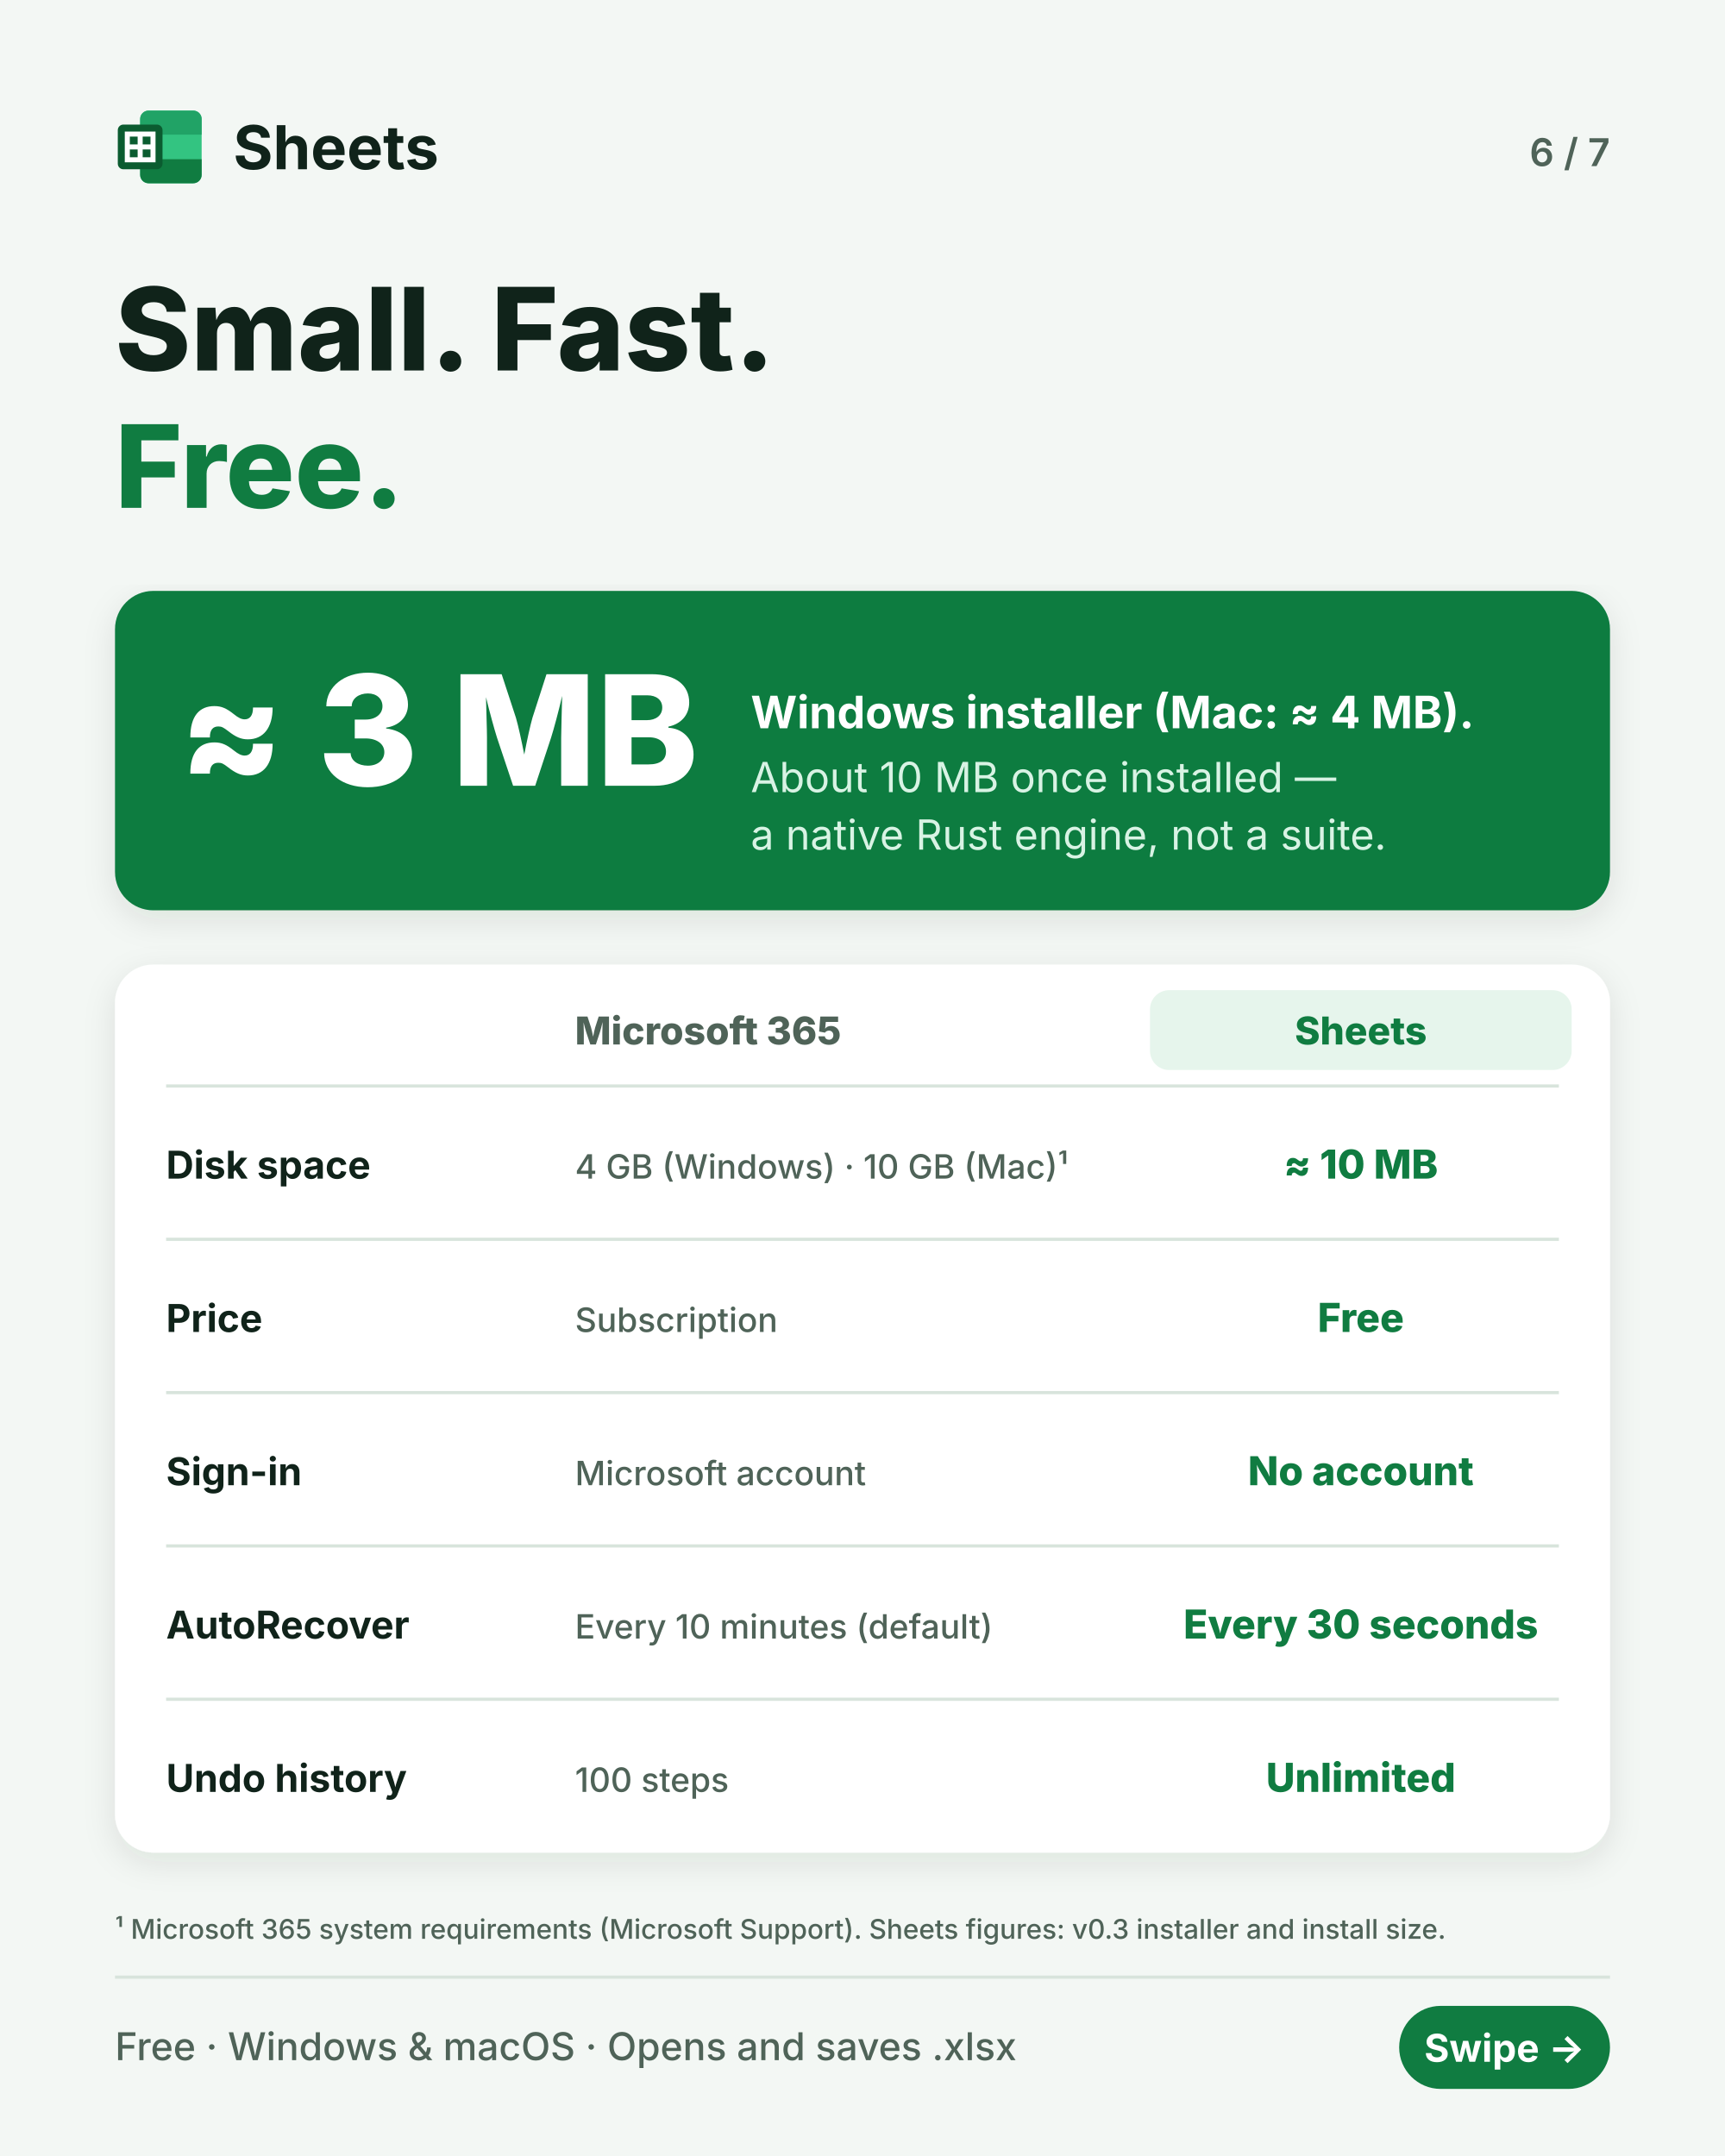
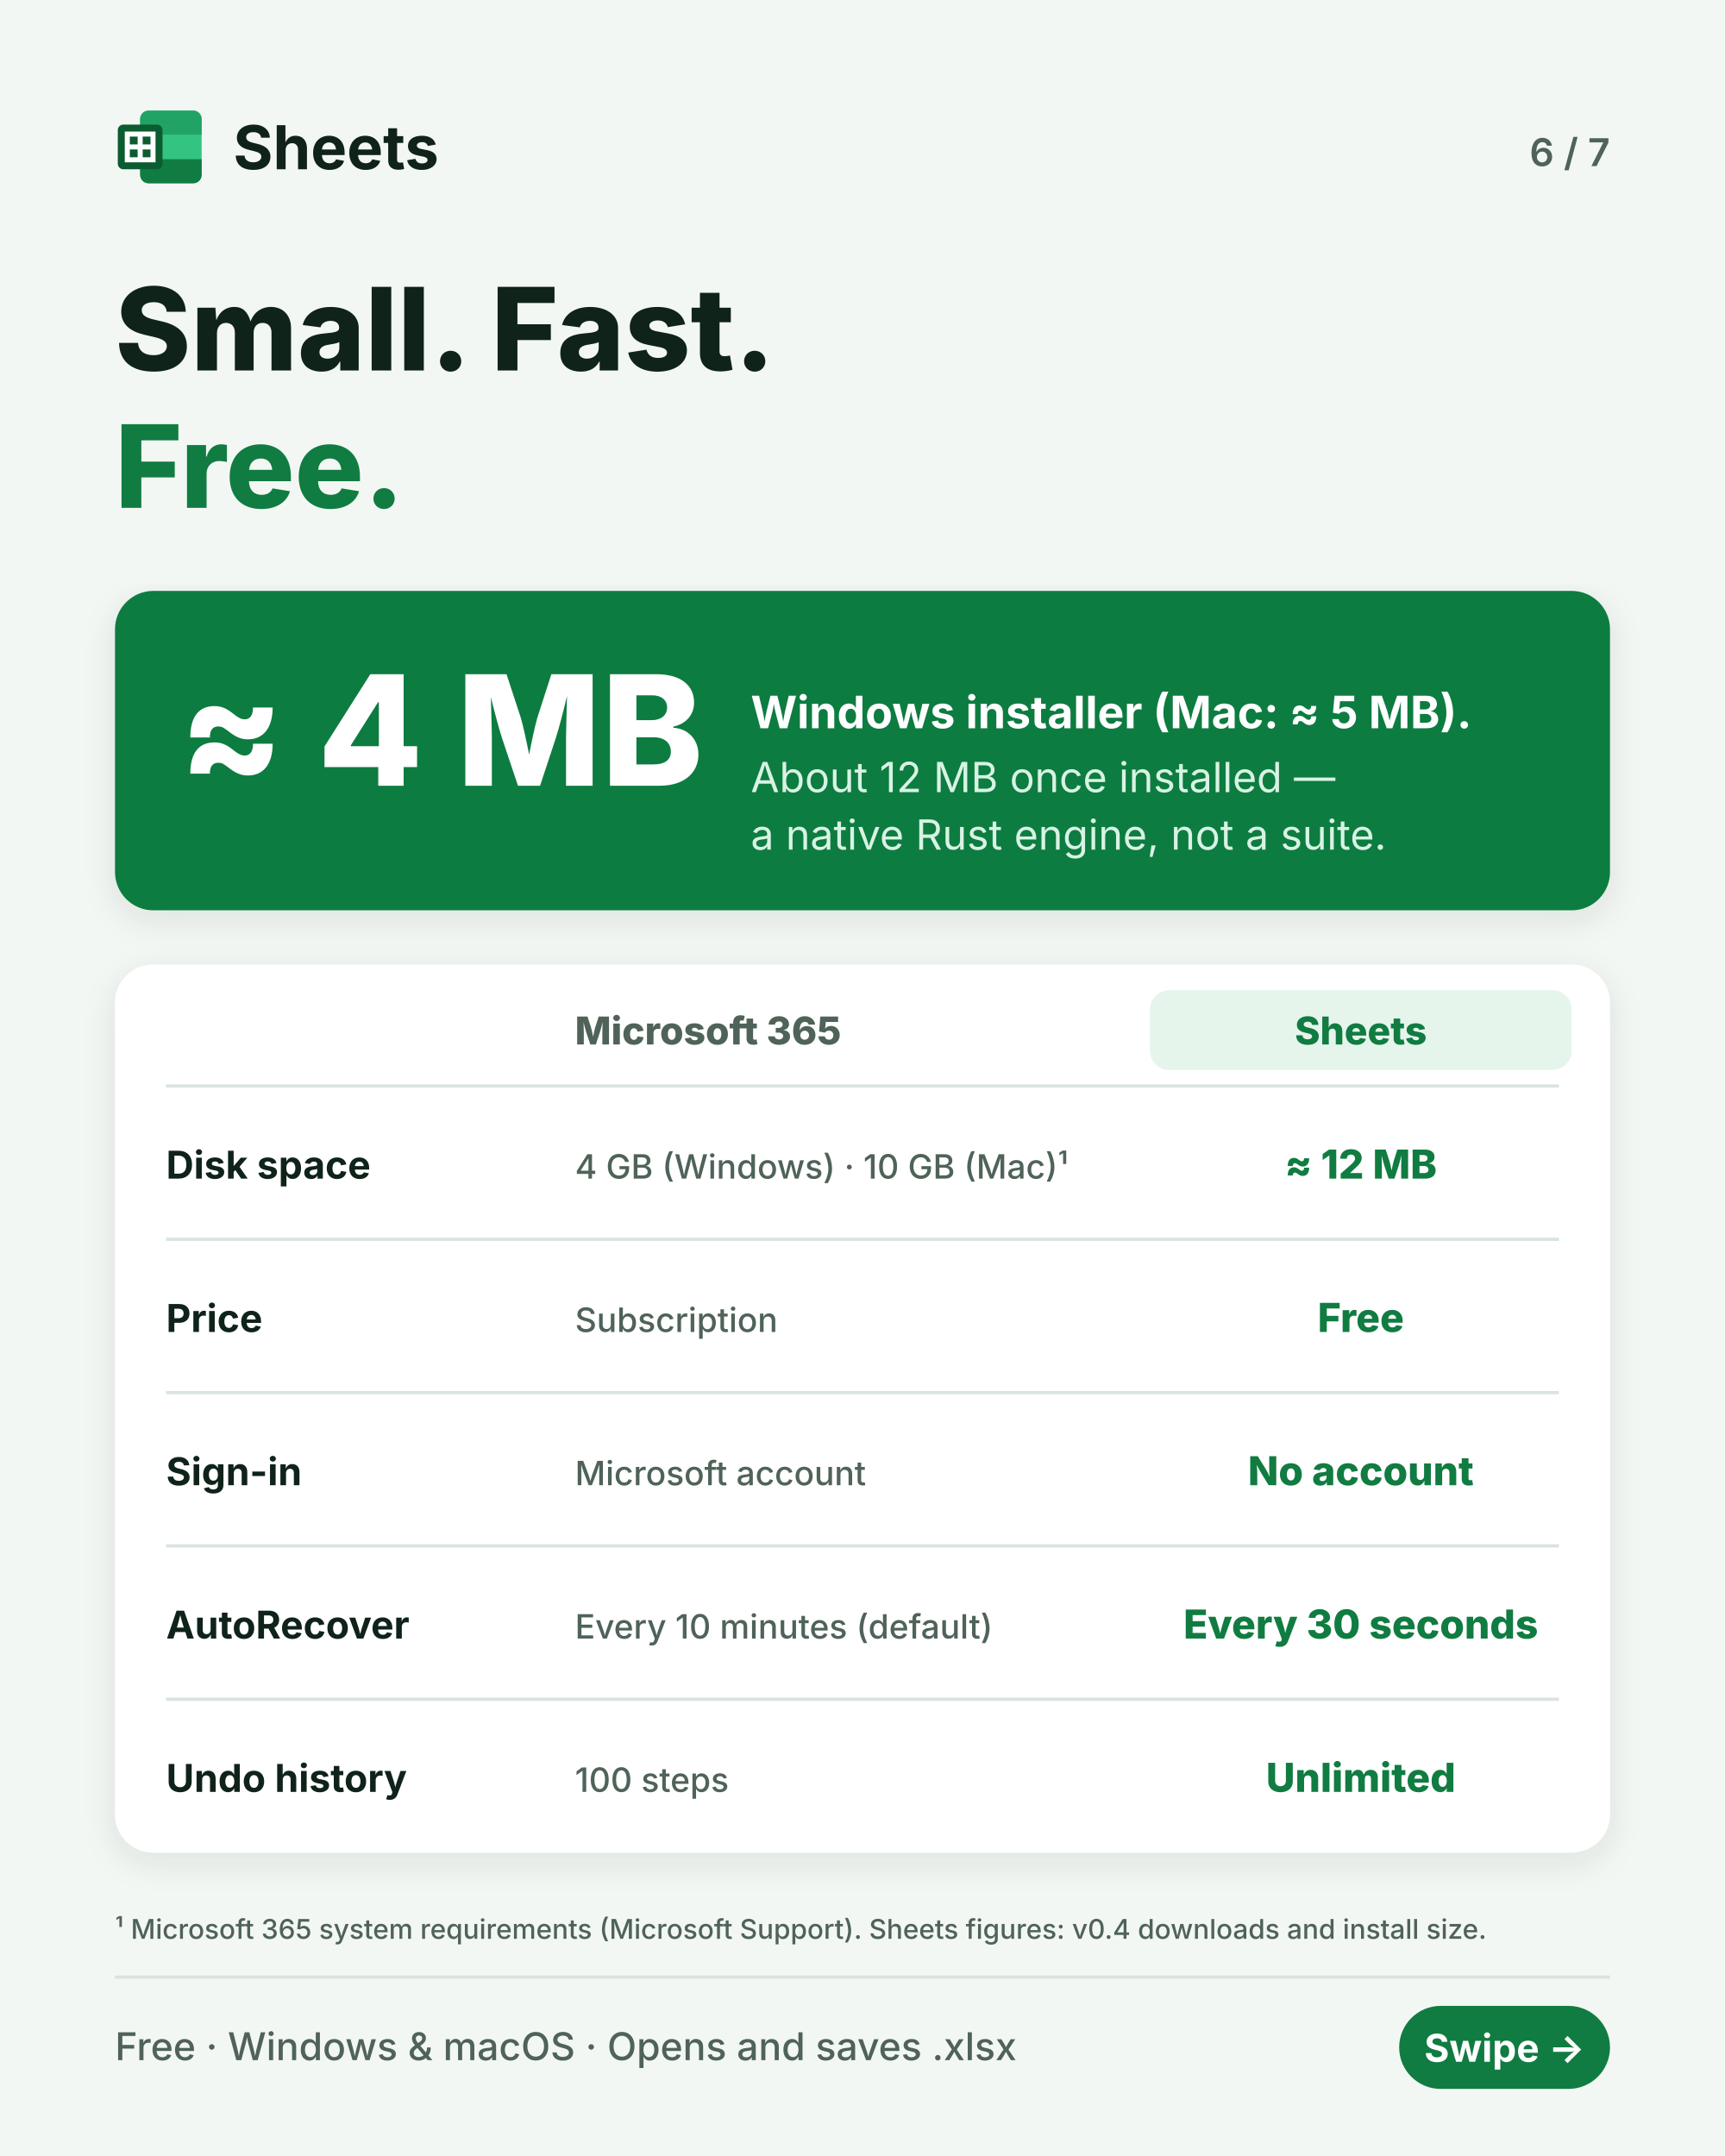
<svg xmlns="http://www.w3.org/2000/svg" width="1080" height="1350" viewBox="0 0 1080 1350">
  <defs>
    <linearGradient id="dark" x1="0" y1="0" x2="1" y2="1">
      <stop offset="0" stop-color="#0B3D23" />
      <stop offset="1" stop-color="#0E6A38" />
    </linearGradient>
    <filter id="shadow" x="-10%" y="-10%" width="120%" height="130%">
      <feDropShadow dx="0" dy="18" stdDeviation="22" flood-color="#021C0E" flood-opacity="0.45" />
    </filter>
    <filter id="soft" x="-5%" y="-5%" width="110%" height="120%">
      <feDropShadow dx="0" dy="6" stdDeviation="10" flood-color="#0B3D23" flood-opacity="0.10" />
    </filter>
  </defs>
  <rect width="1080" height="1350" fill="#F3F7F4" />
  <g transform="translate(72,64) scale(3.5)">
    <rect x="4.5" y="1.5" width="11" height="13" rx="1.5" fill="#33C481" />
    <path d="M4.5 3a1.5 1.5 0 0 1 1.5-1.5h8a1.5 1.5 0 0 1 1.5 1.5v2.8h-11z" fill="#21A366" />
    <path d="M4.5 10.2h11V13a1.5 1.5 0 0 1-1.5 1.5H6A1.5 1.5 0 0 1 4.5 13z" fill="#107C41" />
    <rect x="0.5" y="4" width="8" height="8" rx="1" fill="#0B5C30" />
    <path d="M2.2 5.7h4.6v4.6H2.2zM4.5 5.7v4.6M2.2 8h4.6" stroke="#fff" stroke-width="0.9" fill="none" />
  </g>
  <text x="146" y="106" font-family="Inter, 'Segoe UI', 'Helvetica Neue', Arial, 'Liberation Sans', 'DejaVu Sans', sans-serif" font-size="38" font-weight="700" fill="#10231A" text-anchor="start">Sheets</text>
  <text x="1008" y="104" font-family="Inter, 'Segoe UI', 'Helvetica Neue', Arial, 'Liberation Sans', 'DejaVu Sans', sans-serif" font-size="24" font-weight="600" fill="#4F6358" text-anchor="end">6 / 7</text>
  <text x="72" y="232" font-family="Inter, 'Segoe UI', 'Helvetica Neue', Arial, 'Liberation Sans', 'DejaVu Sans', sans-serif" font-size="72" font-weight="800" fill="#10231A" text-anchor="start">Small. Fast.</text>
  <text x="72" y="318" font-family="Inter, 'Segoe UI', 'Helvetica Neue', Arial, 'Liberation Sans', 'DejaVu Sans', sans-serif" font-size="72" font-weight="800" fill="#107C41" text-anchor="start">Free.</text>
  <g filter="url(#soft)">
    <rect x="72" y="370" width="936" height="200" rx="24" fill="#107C41" />
  </g>
-   <text x="112" y="492" font-family="Inter, 'Segoe UI', 'Helvetica Neue', Arial, 'Liberation Sans', 'DejaVu Sans', sans-serif" font-size="96" font-weight="800" fill="#FFFFFF" text-anchor="start">≈ 3 MB</text>
-   <text x="470" y="456" font-family="Inter, 'Segoe UI', 'Helvetica Neue', Arial, 'Liberation Sans', 'DejaVu Sans', sans-serif" font-size="28" font-weight="700" fill="#FFFFFF" text-anchor="start">Windows installer (Mac: ≈ 4 MB).</text>
-   <text x="470" y="496" font-family="Inter, 'Segoe UI', 'Helvetica Neue', Arial, 'Liberation Sans', 'DejaVu Sans', sans-serif" font-size="26" font-weight="400" fill="#D8F3E4" text-anchor="start">About 10 MB once installed —</text>
+   <text x="112" y="492" font-family="Inter, 'Segoe UI', 'Helvetica Neue', Arial, 'Liberation Sans', 'DejaVu Sans', sans-serif" font-size="96" font-weight="800" fill="#FFFFFF" text-anchor="start">≈ 4 MB</text>
+   <text x="470" y="456" font-family="Inter, 'Segoe UI', 'Helvetica Neue', Arial, 'Liberation Sans', 'DejaVu Sans', sans-serif" font-size="28" font-weight="700" fill="#FFFFFF" text-anchor="start">Windows installer (Mac: ≈ 5 MB).</text>
+   <text x="470" y="496" font-family="Inter, 'Segoe UI', 'Helvetica Neue', Arial, 'Liberation Sans', 'DejaVu Sans', sans-serif" font-size="26" font-weight="400" fill="#D8F3E4" text-anchor="start">About 12 MB once installed —</text>
  <text x="470" y="532" font-family="Inter, 'Segoe UI', 'Helvetica Neue', Arial, 'Liberation Sans', 'DejaVu Sans', sans-serif" font-size="26" font-weight="400" fill="#D8F3E4" text-anchor="start">a native Rust engine, not a suite.</text>
  <g filter="url(#soft)">
    <rect x="72" y="604" width="936" height="556" rx="24" fill="#FFFFFF" />
  </g>
  <text x="104" y="654" font-family="Inter, 'Segoe UI', 'Helvetica Neue', Arial, 'Liberation Sans', 'DejaVu Sans', sans-serif" font-size="20" font-weight="700" fill="#4F6358" text-anchor="start" />
  <text x="360" y="654" font-family="Inter, 'Segoe UI', 'Helvetica Neue', Arial, 'Liberation Sans', 'DejaVu Sans', sans-serif" font-size="24" font-weight="800" fill="#4F6358" text-anchor="start">Microsoft 365</text>
  <rect x="720" y="620" width="264" height="50" rx="12" fill="#E6F5EC" />
  <text x="852" y="654" font-family="Inter, 'Segoe UI', 'Helvetica Neue', Arial, 'Liberation Sans', 'DejaVu Sans', sans-serif" font-size="24" font-weight="800" fill="#107C41" text-anchor="middle">Sheets</text>
  <line x1="104" y1="680" x2="976" y2="680" stroke="#D8E4DC" stroke-width="2" />
  <text x="104" y="738" font-family="Inter, 'Segoe UI', 'Helvetica Neue', Arial, 'Liberation Sans', 'DejaVu Sans', sans-serif" font-size="24" font-weight="700" fill="#10231A" text-anchor="start">Disk space</text>
  <text x="360" y="738" font-family="Inter, 'Segoe UI', 'Helvetica Neue', Arial, 'Liberation Sans', 'DejaVu Sans', sans-serif" font-size="21" font-weight="500" fill="#4F6358" text-anchor="start">4 GB (Windows) · 10 GB (Mac)¹</text>
-   <text x="852" y="738" font-family="Inter, 'Segoe UI', 'Helvetica Neue', Arial, 'Liberation Sans', 'DejaVu Sans', sans-serif" font-size="25" font-weight="800" fill="#107C41" text-anchor="middle">≈ 10 MB</text>
+   <text x="852" y="738" font-family="Inter, 'Segoe UI', 'Helvetica Neue', Arial, 'Liberation Sans', 'DejaVu Sans', sans-serif" font-size="25" font-weight="800" fill="#107C41" text-anchor="middle">≈ 12 MB</text>
  <line x1="104" y1="776" x2="976" y2="776" stroke="#D8E4DC" stroke-width="2" />
  <text x="104" y="834" font-family="Inter, 'Segoe UI', 'Helvetica Neue', Arial, 'Liberation Sans', 'DejaVu Sans', sans-serif" font-size="24" font-weight="700" fill="#10231A" text-anchor="start">Price</text>
  <text x="360" y="834" font-family="Inter, 'Segoe UI', 'Helvetica Neue', Arial, 'Liberation Sans', 'DejaVu Sans', sans-serif" font-size="21" font-weight="500" fill="#4F6358" text-anchor="start">Subscription</text>
  <text x="852" y="834" font-family="Inter, 'Segoe UI', 'Helvetica Neue', Arial, 'Liberation Sans', 'DejaVu Sans', sans-serif" font-size="25" font-weight="800" fill="#107C41" text-anchor="middle">Free</text>
  <line x1="104" y1="872" x2="976" y2="872" stroke="#D8E4DC" stroke-width="2" />
  <text x="104" y="930" font-family="Inter, 'Segoe UI', 'Helvetica Neue', Arial, 'Liberation Sans', 'DejaVu Sans', sans-serif" font-size="24" font-weight="700" fill="#10231A" text-anchor="start">Sign-in</text>
  <text x="360" y="930" font-family="Inter, 'Segoe UI', 'Helvetica Neue', Arial, 'Liberation Sans', 'DejaVu Sans', sans-serif" font-size="21" font-weight="500" fill="#4F6358" text-anchor="start">Microsoft account</text>
  <text x="852" y="930" font-family="Inter, 'Segoe UI', 'Helvetica Neue', Arial, 'Liberation Sans', 'DejaVu Sans', sans-serif" font-size="25" font-weight="800" fill="#107C41" text-anchor="middle">No account</text>
  <line x1="104" y1="968" x2="976" y2="968" stroke="#D8E4DC" stroke-width="2" />
  <text x="104" y="1026" font-family="Inter, 'Segoe UI', 'Helvetica Neue', Arial, 'Liberation Sans', 'DejaVu Sans', sans-serif" font-size="24" font-weight="700" fill="#10231A" text-anchor="start">AutoRecover</text>
  <text x="360" y="1026" font-family="Inter, 'Segoe UI', 'Helvetica Neue', Arial, 'Liberation Sans', 'DejaVu Sans', sans-serif" font-size="21" font-weight="500" fill="#4F6358" text-anchor="start">Every 10 minutes (default)</text>
  <text x="852" y="1026" font-family="Inter, 'Segoe UI', 'Helvetica Neue', Arial, 'Liberation Sans', 'DejaVu Sans', sans-serif" font-size="25" font-weight="800" fill="#107C41" text-anchor="middle">Every 30 seconds</text>
  <line x1="104" y1="1064" x2="976" y2="1064" stroke="#D8E4DC" stroke-width="2" />
  <text x="104" y="1122" font-family="Inter, 'Segoe UI', 'Helvetica Neue', Arial, 'Liberation Sans', 'DejaVu Sans', sans-serif" font-size="24" font-weight="700" fill="#10231A" text-anchor="start">Undo history</text>
  <text x="360" y="1122" font-family="Inter, 'Segoe UI', 'Helvetica Neue', Arial, 'Liberation Sans', 'DejaVu Sans', sans-serif" font-size="21" font-weight="500" fill="#4F6358" text-anchor="start">100 steps</text>
  <text x="852" y="1122" font-family="Inter, 'Segoe UI', 'Helvetica Neue', Arial, 'Liberation Sans', 'DejaVu Sans', sans-serif" font-size="25" font-weight="800" fill="#107C41" text-anchor="middle">Unlimited</text>
-   <text x="72" y="1214" font-family="Inter, 'Segoe UI', 'Helvetica Neue', Arial, 'Liberation Sans', 'DejaVu Sans', sans-serif" font-size="17" font-weight="500" fill="#4F6358" text-anchor="start">¹ Microsoft 365 system requirements (Microsoft Support). Sheets figures: v0.3 installer and install size.</text>
+   <text x="72" y="1214" font-family="Inter, 'Segoe UI', 'Helvetica Neue', Arial, 'Liberation Sans', 'DejaVu Sans', sans-serif" font-size="17" font-weight="500" fill="#4F6358" text-anchor="start">¹ Microsoft 365 system requirements (Microsoft Support). Sheets figures: v0.4 downloads and install size.</text>
  <line x1="72" y1="1238" x2="1008" y2="1238" stroke="#D8E4DC" stroke-width="2" />
  <text x="72" y="1290" font-family="Inter, 'Segoe UI', 'Helvetica Neue', Arial, 'Liberation Sans', 'DejaVu Sans', sans-serif" font-size="24" font-weight="500" fill="#4F6358" text-anchor="start">Free · Windows &amp; macOS · Opens and saves .xlsx</text>
  <rect x="876" y="1256" width="132" height="52" rx="26" fill="#107C41" />
  <text x="942.0" y="1291" font-family="Inter, 'Segoe UI', 'Helvetica Neue', Arial, 'Liberation Sans', 'DejaVu Sans', sans-serif" font-size="24" font-weight="700" fill="#FFFFFF" text-anchor="middle">Swipe →</text>
</svg>
